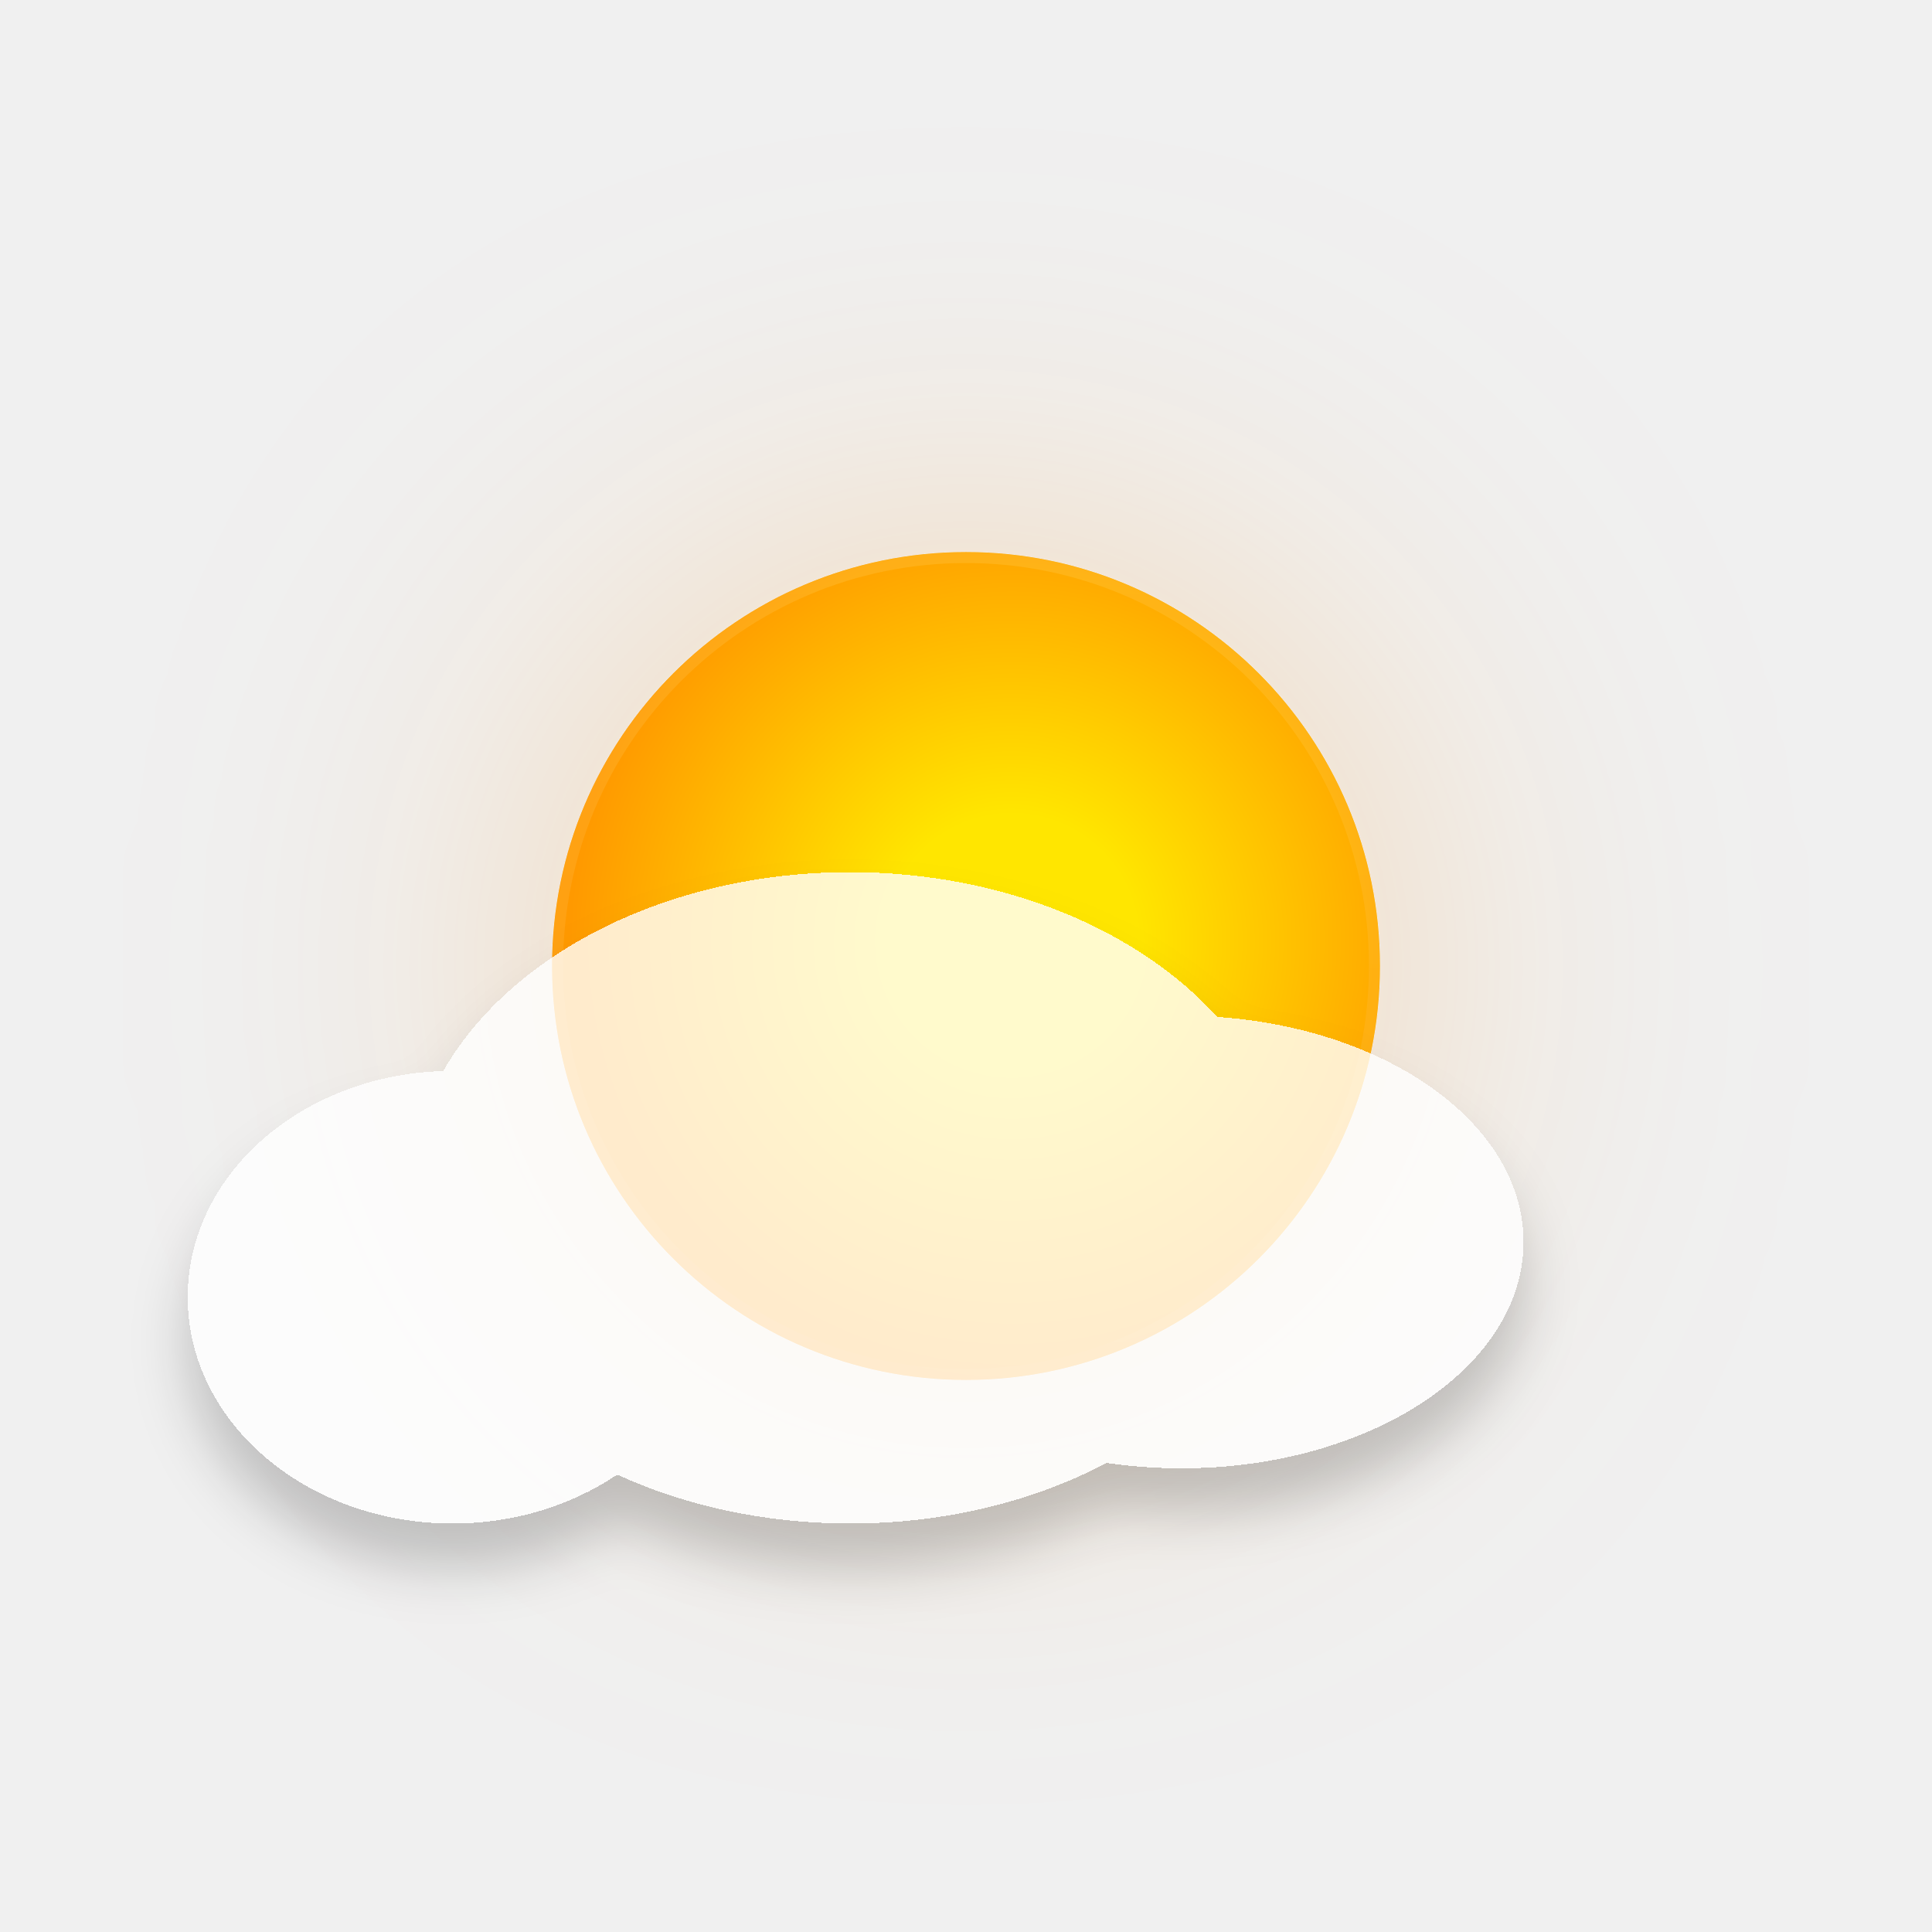
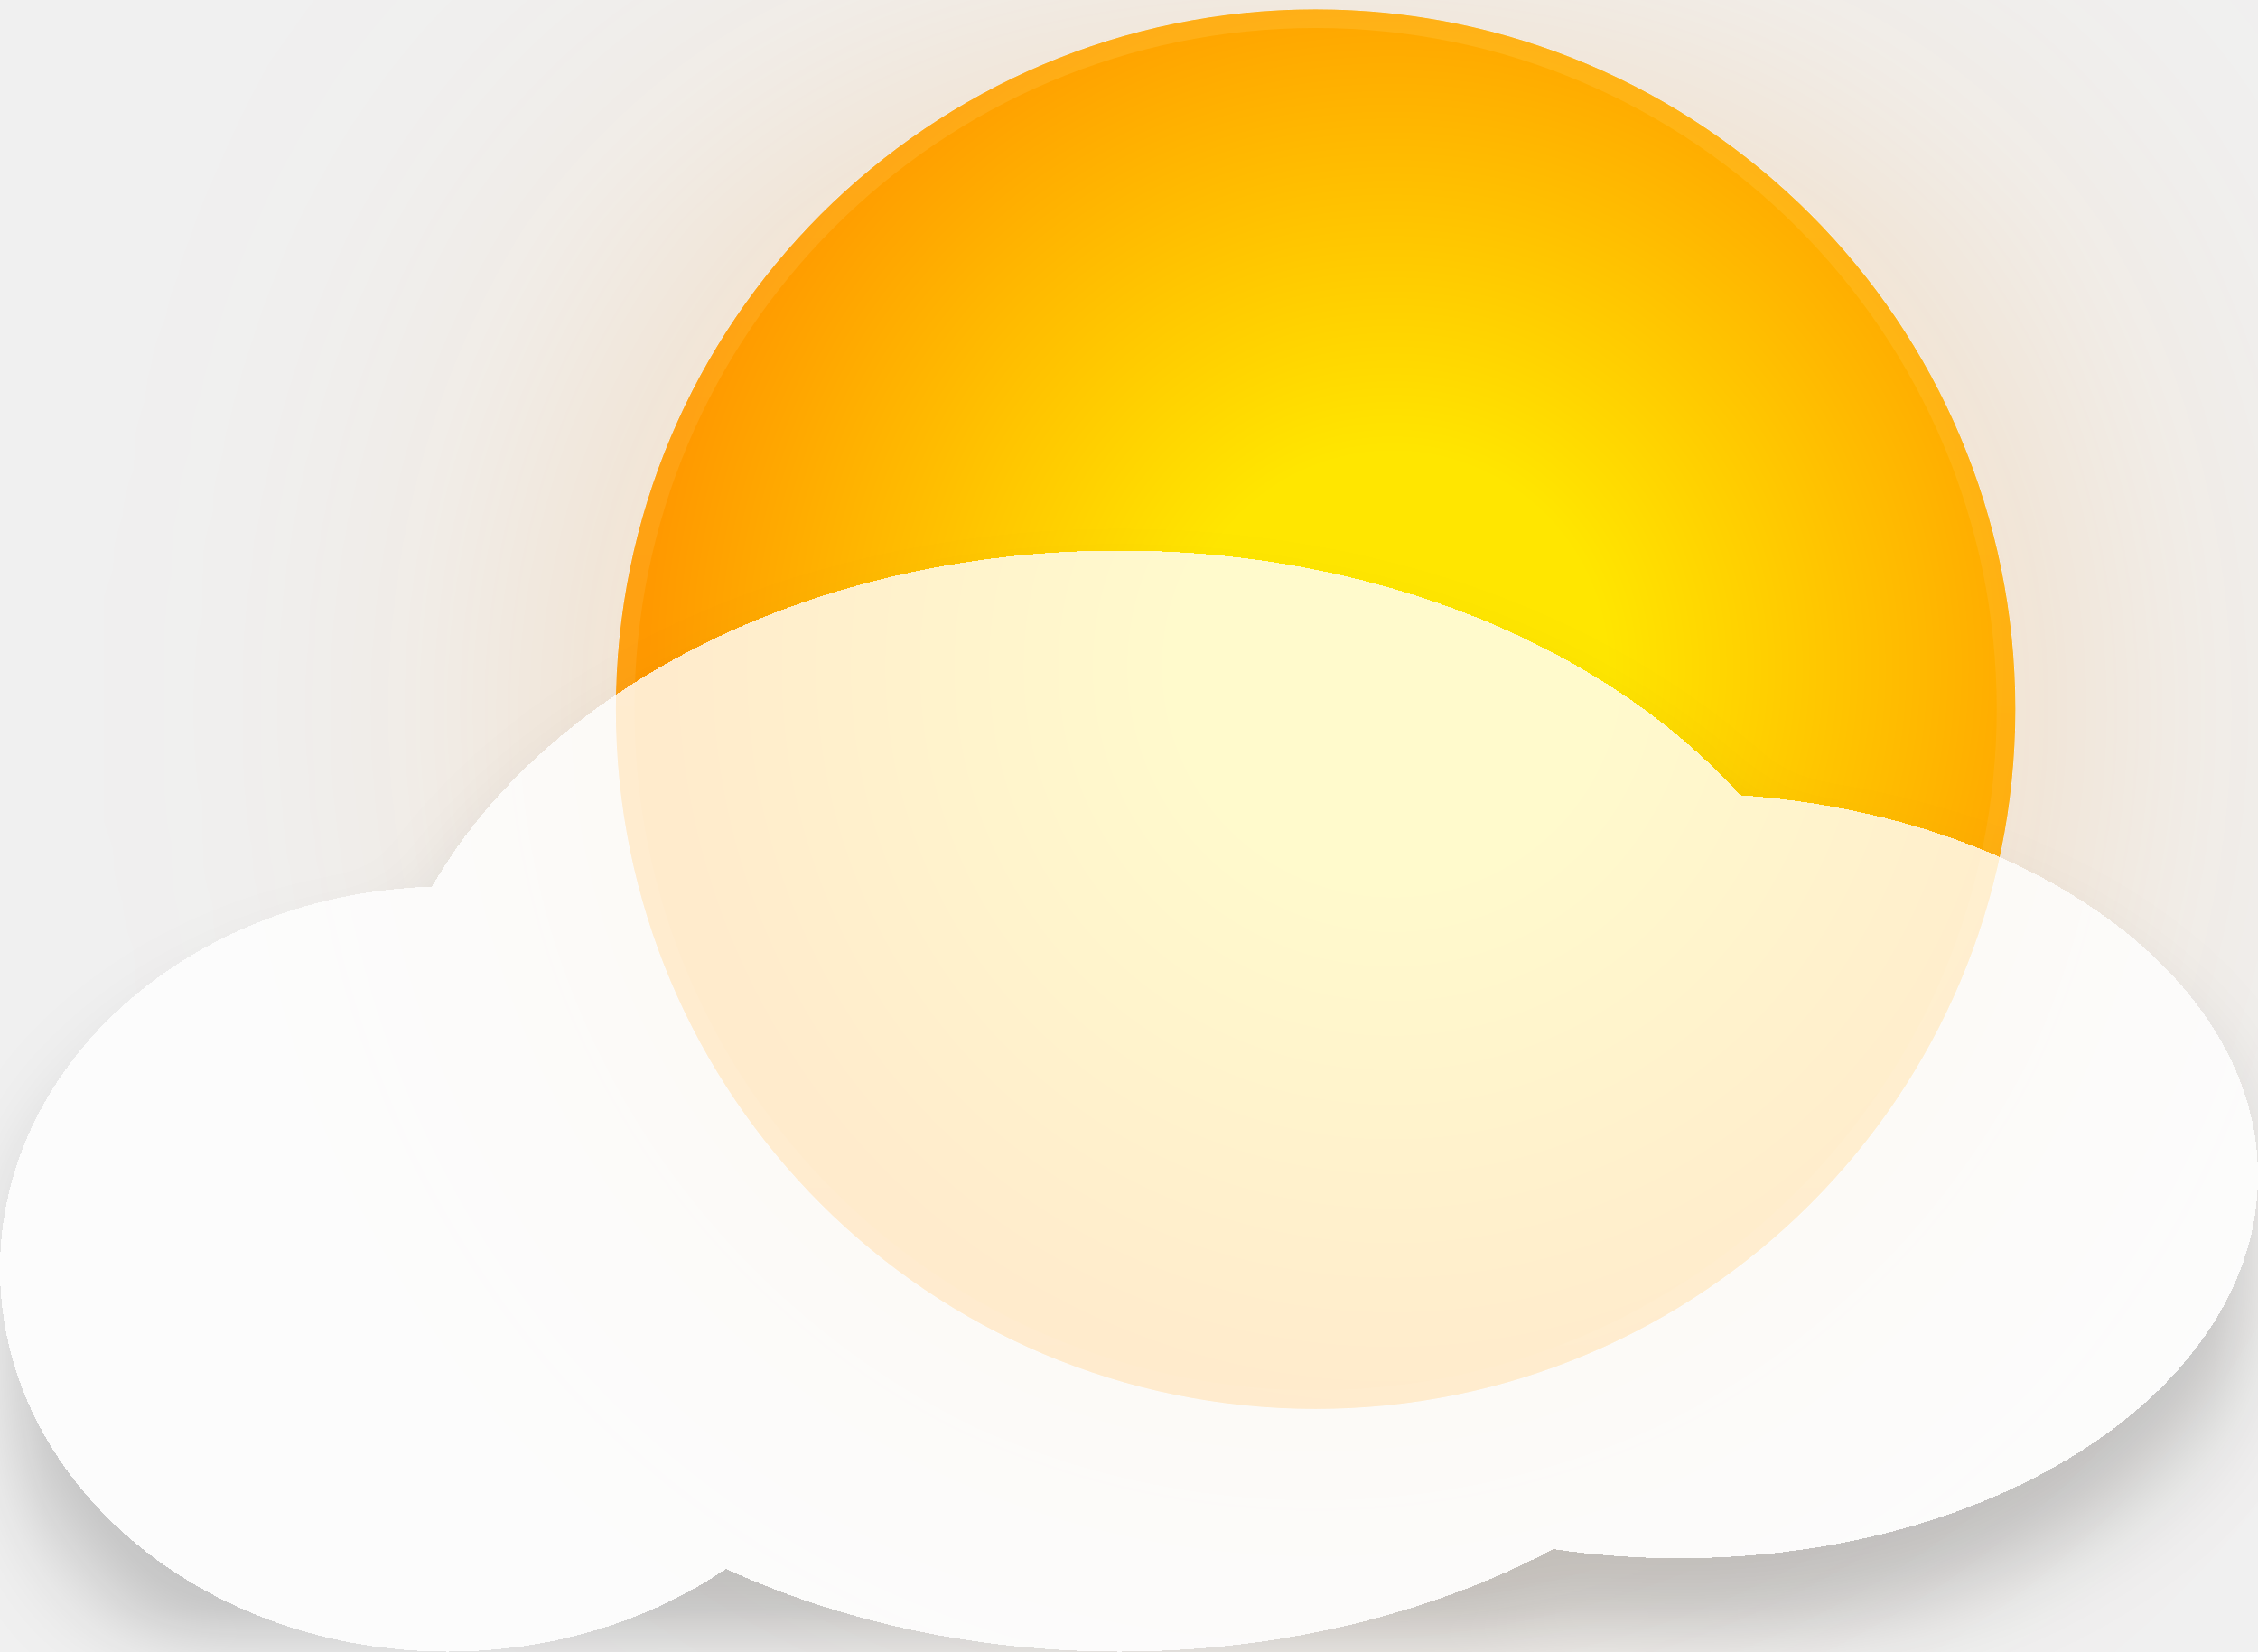
- <svg xmlns="http://www.w3.org/2000/svg" width="175" height="175" viewBox="0 0 175 175" fill="none">
+ <svg xmlns="http://www.w3.org/2000/svg" fill="none" viewBox="17 49.5 121 88.5">
  <g filter="url(#filter0_d_139_194)">
    <circle cx="87.5" cy="87.5" r="37.5" fill="url(#paint0_radial_139_194)" />
    <circle cx="87.5" cy="87.5" r="37" stroke="url(#paint1_linear_139_194)" stroke-opacity="0.15" />
  </g>
  <g filter="url(#filter1_bd_139_194)">
    <path fill-rule="evenodd" clip-rule="evenodd" d="M100.243 132.512C93.692 135.967 85.668 138 77 138C69.257 138 62.029 136.378 55.905 133.569C51.811 136.343 46.632 138 41 138C27.745 138 17 128.822 17 117.5C17 106.422 27.287 97.397 40.146 97.013C46.22 86.427 60.434 79 77 79C90.869 79 103.09 84.206 110.265 92.112C125.851 93.191 138 101.907 138 112.5C138 123.822 124.121 133 107 133C104.679 133 102.418 132.831 100.243 132.512Z" fill="white" fill-opacity="0.8" shape-rendering="crispEdges" />
  </g>
  <defs>
    <filter id="filter0_d_139_194" x="0" y="0" width="175" height="175" filterUnits="userSpaceOnUse" color-interpolation-filters="sRGB">
      <feFlood flood-opacity="0" result="BackgroundImageFix" />
      <feColorMatrix in="SourceAlpha" type="matrix" values="0 0 0 0 0 0 0 0 0 0 0 0 0 0 0 0 0 0 127 0" result="hardAlpha" />
      <feOffset />
      <feGaussianBlur stdDeviation="25" />
      <feComposite in2="hardAlpha" operator="out" />
      <feColorMatrix type="matrix" values="0 0 0 0 1 0 0 0 0 0.54 0 0 0 0 0 0 0 0 0.25 0" />
      <feBlend mode="normal" in2="BackgroundImageFix" result="effect1_dropShadow_139_194" />
      <feBlend mode="normal" in="SourceGraphic" in2="effect1_dropShadow_139_194" result="shape" />
    </filter>
    <filter id="filter1_bd_139_194" x="11" y="73" width="133" height="74" filterUnits="userSpaceOnUse" color-interpolation-filters="sRGB">
      <feFlood flood-opacity="0" result="BackgroundImageFix" />
      <feGaussianBlur in="BackgroundImageFix" stdDeviation="3" />
      <feComposite in2="SourceAlpha" operator="in" result="effect1_backgroundBlur_139_194" />
      <feColorMatrix in="SourceAlpha" type="matrix" values="0 0 0 0 0 0 0 0 0 0 0 0 0 0 0 0 0 0 127 0" result="hardAlpha" />
      <feOffset dy="4" />
      <feGaussianBlur stdDeviation="2.5" />
      <feComposite in2="hardAlpha" operator="out" />
      <feColorMatrix type="matrix" values="0 0 0 0 0 0 0 0 0 0 0 0 0 0 0 0 0 0 0.2 0" />
      <feBlend mode="normal" in2="effect1_backgroundBlur_139_194" result="effect2_dropShadow_139_194" />
      <feBlend mode="normal" in="SourceGraphic" in2="effect2_dropShadow_139_194" result="shape" />
    </filter>
    <radialGradient id="paint0_radial_139_194" cx="0" cy="0" r="1" gradientUnits="userSpaceOnUse" gradientTransform="translate(91.625 85.25) rotate(95.9246) scale(39.9635)">
      <stop offset="0.286" stop-color="#FFE600" />
      <stop offset="1" stop-color="#FF9900" />
    </radialGradient>
    <linearGradient id="paint1_linear_139_194" x1="87.5" y1="50" x2="87.5" y2="125" gradientUnits="userSpaceOnUse">
      <stop stop-color="#FFE999" />
      <stop offset="1" stop-color="#FFAE50" />
    </linearGradient>
  </defs>
</svg>
